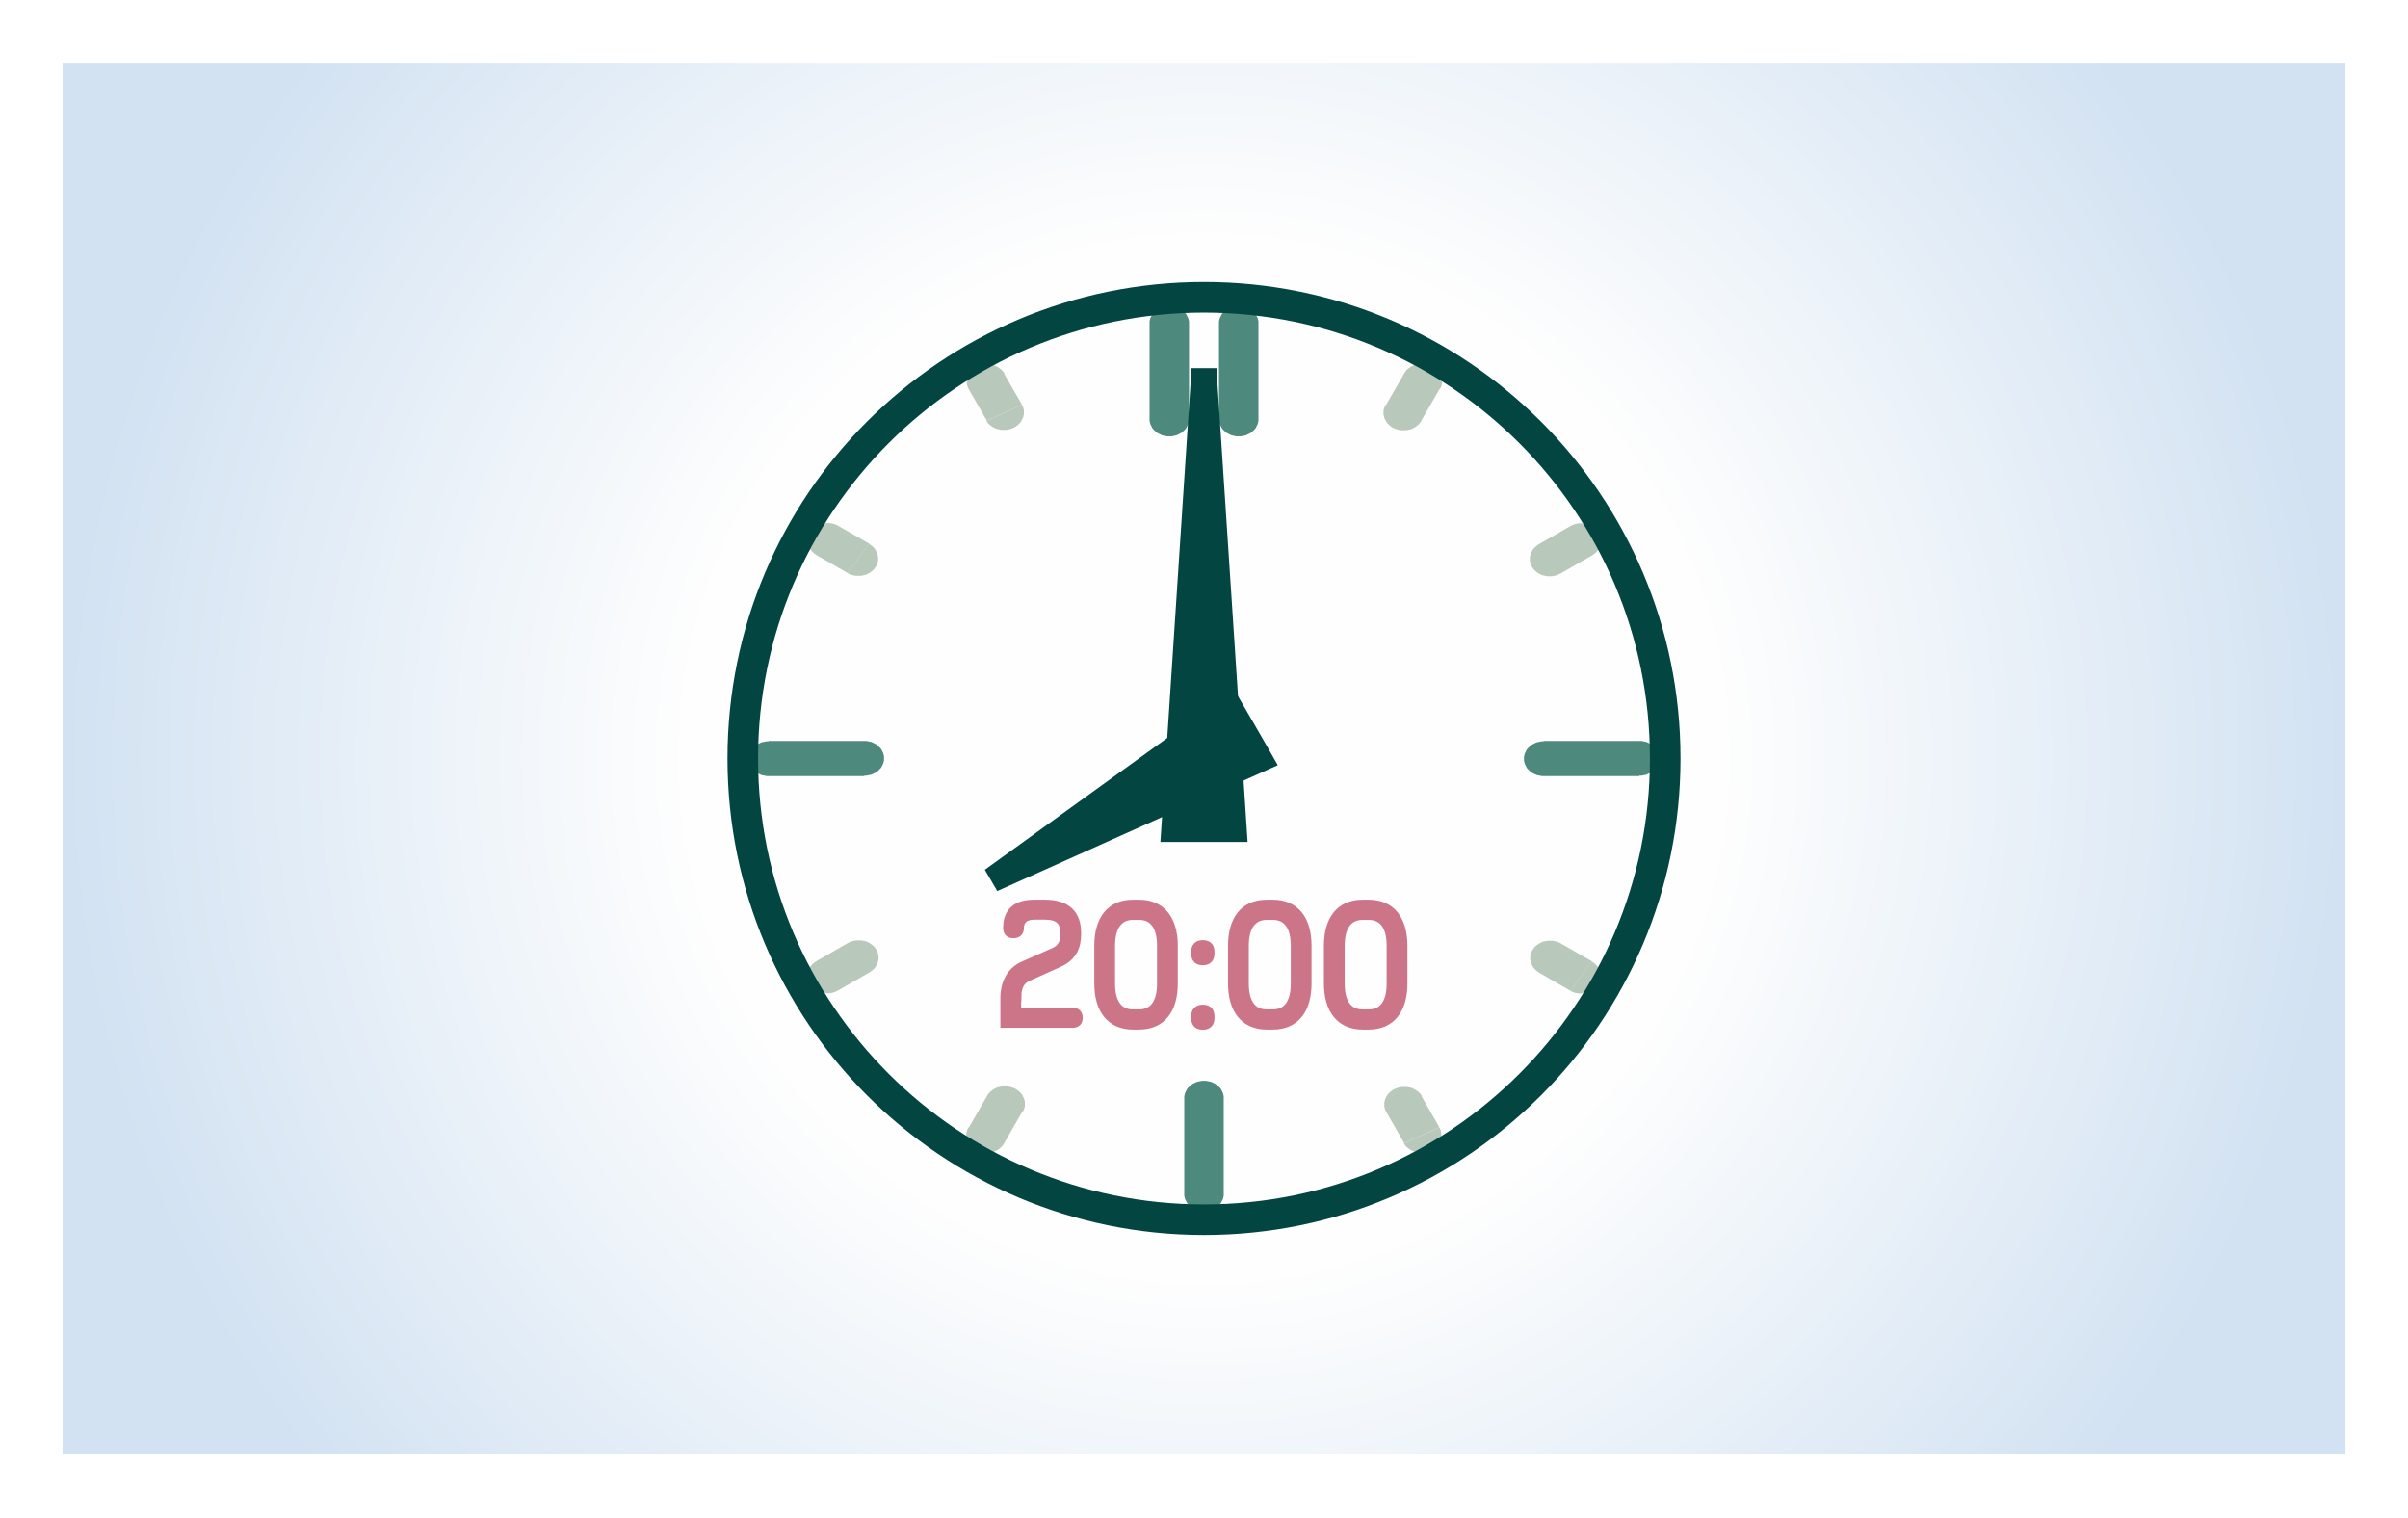
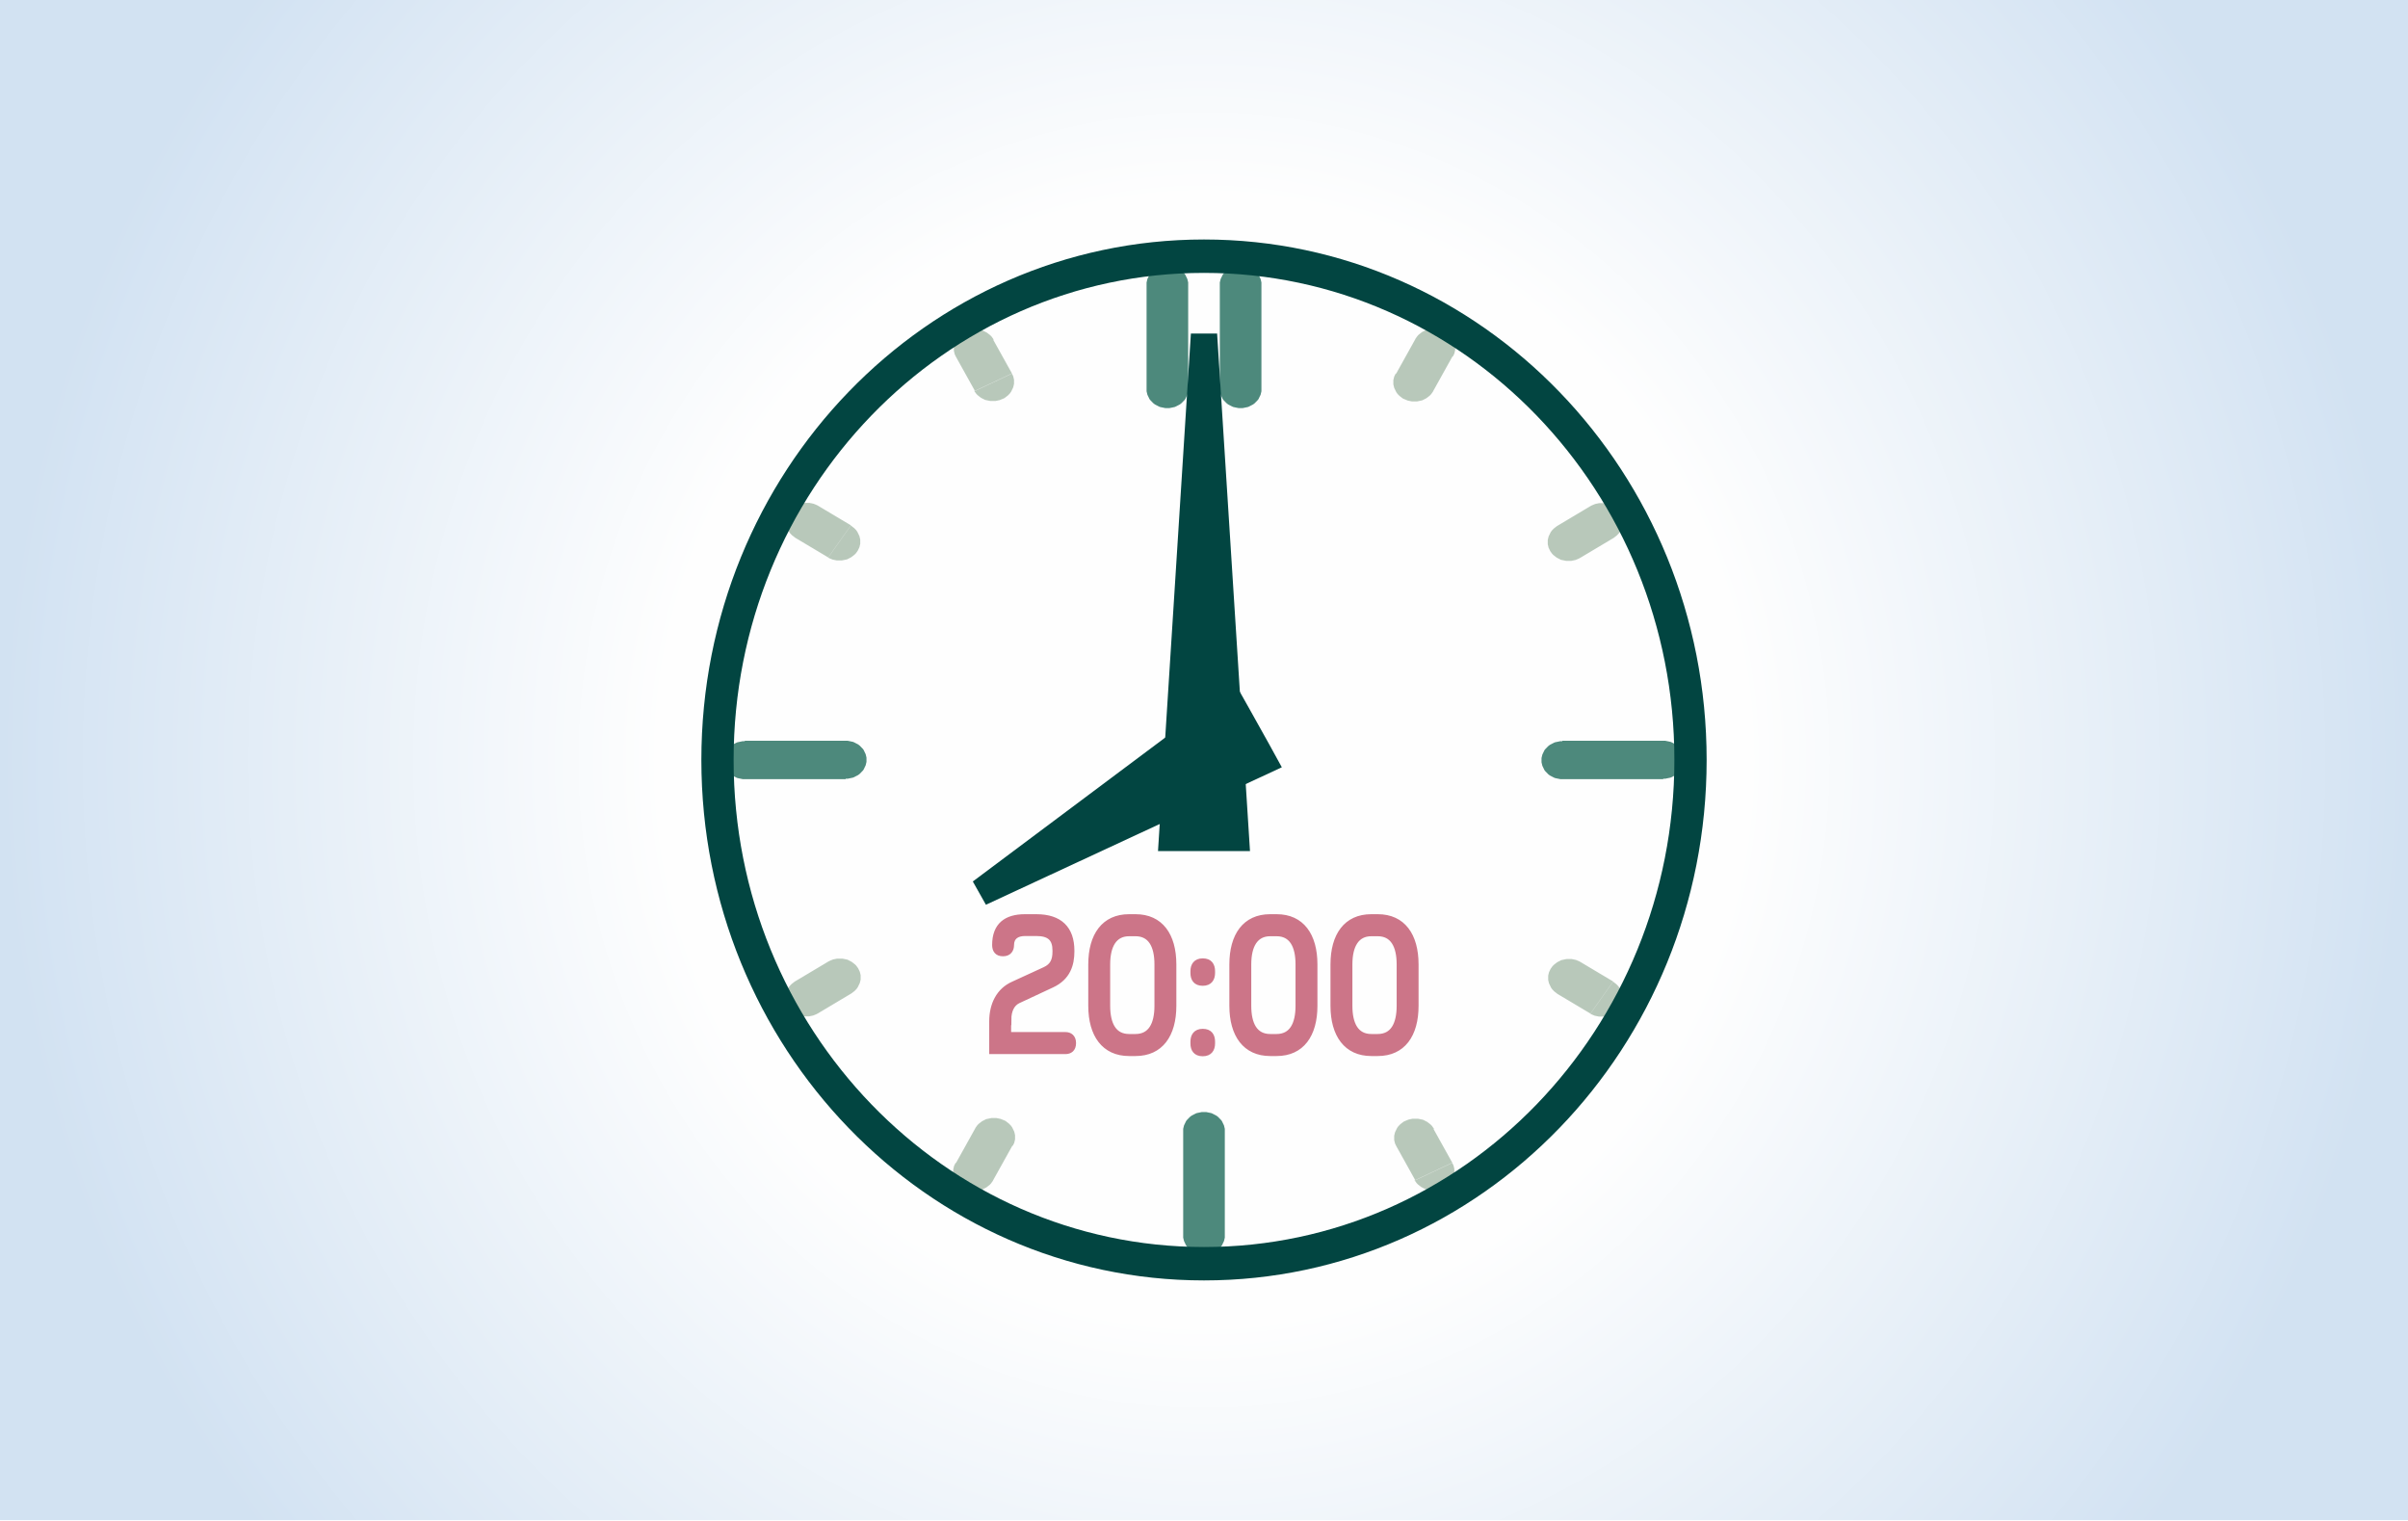
- <svg xmlns="http://www.w3.org/2000/svg" xml:space="preserve" width="122.061mm" height="76.906mm" version="1.1" style="shape-rendering:geometricPrecision; text-rendering:geometricPrecision; image-rendering:optimizeQuality; fill-rule:evenodd; clip-rule:evenodd" viewBox="0 0 12206 7691">
-   <defs>
-     <style type="text/css">
-    
+ <svg xmlns="http://www.w3.org/2000/svg" id="svg51" viewBox="0 0 12197.192 7699.815" style="clip-rule:evenodd;fill-rule:evenodd;image-rendering:optimizeQuality;shape-rendering:geometricPrecision;text-rendering:geometricPrecision" version="1.1" height="291" width="461" xml:space="preserve">
+   <defs id="defs11">
+     <style id="style2" type="text/css">
    .str0 {stroke:#CC7588;stroke-width:22.26}
    .str1 {stroke:#024541;stroke-width:155.02;stroke-linecap:round;stroke-linejoin:round}
    .fil6 {fill:none}
    .fil4 {fill:#024541}
    .fil2 {fill:#FEFEFE}
    .fil1 {fill:#4D897C;fill-rule:nonzero}
    .fil5 {fill:#B8C8BA;fill-rule:nonzero}
    .fil3 {fill:#CC7588;fill-rule:nonzero}
    .fil0 {fill:url(#id0)}
-    
-   </style>
-     <radialGradient id="id0" gradientUnits="userSpaceOnUse" cx="6103.05" cy="3845.28" r="5785.57" fx="6103.05" fy="3845.28">
-       <stop offset="0" style="stop-color:#FEFEFE" />
-       <stop offset="0.451" style="stop-color:#FEFEFE" />
-       <stop offset="1" style="stop-color:#D2E2F2" />
+    </style>
+     <radialGradient fy="3845.28" fx="6103.05" r="5785.57" cy="3845.28" cx="6103.05" gradientUnits="userSpaceOnUse" id="id0">
+       <stop id="stop4" style="stop-color:#FEFEFE" offset="0" />
+       <stop id="stop6" style="stop-color:#FEFEFE" offset="0.451" />
+       <stop id="stop8" style="stop-color:#D2E2F2" offset="1" />
    </radialGradient>
  </defs>
-   <g id="Layer_x0020_1">
-     <polygon class="fil0" points="317,318 317,7373 11889,7373 11889,318 " />
-     <g>
-       <path class="fil1" d="M3896 3756l0 178 -5 0 -5 0 -5 -1 -5 -1 -5 -1 -5 -1 -5 -1 -5 -2 -4 -2 -4 -2 -4 -2 -4 -2 -4 -2 -4 -3 -4 -3 -3 -3 -3 -3 -3 -3 -3 -3 -3 -3 -3 -4 -2 -4 -2 -4 -2 -4 -2 -4 -2 -4 -1 -4 -1 -4 -1 -4 -1 -4 0 -5 0 -5 0 -5 0 -5 1 -4 1 -4 1 -4 1 -4 2 -4 2 -4 2 -4 2 -4 2 -4 3 -4 3 -3 3 -3 3 -3 3 -3 3 -3 4 -3 4 -3 4 -2 4 -2 4 -2 4 -2 4 -2 5 -2 5 -1 5 -1 5 -1 5 -1 5 -1 5 0 5 0zm485 178l-485 0 0 -178 485 0 0 178zm0 0l0 -178 5 0 5 0 5 1 5 1 5 1 5 1 5 1 5 2 4 2 4 2 4 2 4 2 4 2 4 3 4 3 3 3 3 3 3 3 3 3 3 3 3 4 2 4 2 4 2 4 2 4 2 4 1 4 1 4 1 4 1 4 0 5 0 5 0 5 0 5 -1 4 -1 4 -1 4 -1 4 -2 4 -2 4 -2 4 -2 4 -2 4 -3 4 -3 3 -3 3 -3 3 -3 3 -3 3 -4 3 -4 3 -4 2 -4 2 -4 2 -4 2 -4 2 -5 2 -5 1 -5 1 -5 1 -5 1 -5 1 -5 0 -5 0z" />
+   <g transform="matrix(1.054095,0,0,1.091398,-334.5468,-347.0647)" id="Layer_x0020_1">
+     <polygon style="fill:url(#id0)" id="polygon14" points="11889,318 317,318 317,7373 11889,7373 " class="fil0" />
+     <g id="g18">
+       <path style="fill:#4d897c;fill-rule:nonzero" id="path16" d="m 3896,3756 v 178 h -5 -5 l -5,-1 -5,-1 -5,-1 -5,-1 -5,-1 -5,-2 -4,-2 -4,-2 -4,-2 -4,-2 -4,-2 -4,-3 -4,-3 -3,-3 -3,-3 -3,-3 -3,-3 -3,-3 -3,-4 -2,-4 -2,-4 -2,-4 -2,-4 -2,-4 -1,-4 -1,-4 -1,-4 -1,-4 v -5 -5 -5 -5 l 1,-4 1,-4 1,-4 1,-4 2,-4 2,-4 2,-4 2,-4 2,-4 3,-4 3,-3 3,-3 3,-3 3,-3 3,-3 4,-3 4,-3 4,-2 4,-2 4,-2 4,-2 4,-2 5,-2 5,-1 5,-1 5,-1 5,-1 5,-1 h 5 5 z m 485,178 h -485 v -178 h 485 z m 0,0 v -178 h 5 5 l 5,1 5,1 5,1 5,1 5,1 5,2 4,2 4,2 4,2 4,2 4,2 4,3 4,3 3,3 3,3 3,3 3,3 3,3 3,4 2,4 2,4 2,4 2,4 2,4 1,4 1,4 1,4 1,4 v 5 5 5 5 l -1,4 -1,4 -1,4 -1,4 -2,4 -2,4 -2,4 -2,4 -2,4 -3,4 -3,3 -3,3 -3,3 -3,3 -3,3 -4,3 -4,3 -4,2 -4,2 -4,2 -4,2 -4,2 -5,2 -5,1 -5,1 -5,1 -5,1 -5,1 h -5 -5 z" class="fil1" />
    </g>
-     <g>
-       <path class="fil1" d="M5827 2124l200 0 0 5 0 5 -1 4 -1 4 -1 4 -1 4 -2 4 -2 4 -2 4 -2 4 -2 4 -3 4 -3 3 -3 3 -3 3 -3 3 -3 3 -4 3 -4 3 -4 2 -4 2 -4 2 -4 2 -4 2 -5 2 -5 1 -5 1 -5 1 -5 1 -5 1 -5 0 -5 0 -5 0 -5 0 -5 -1 -5 -1 -5 -1 -5 -1 -5 -1 -5 -2 -4 -2 -4 -2 -4 -2 -4 -2 -4 -2 -4 -3 -4 -3 -3 -3 -3 -3 -3 -3 -3 -3 -3 -3 -3 -4 -2 -4 -2 -4 -2 -4 -2 -4 -2 -4 -1 -4 -1 -4 -1 -4 -1 -4 0 -5 0 -5zm200 -485l0 485 -200 0 0 -485 200 0zm0 0l-200 0 0 -5 0 -5 1 -4 1 -4 1 -4 1 -4 2 -4 2 -4 2 -4 2 -4 2 -4 3 -4 3 -3 3 -3 3 -3 3 -3 3 -3 4 -3 4 -3 4 -2 4 -2 4 -2 4 -2 4 -2 5 -2 5 -1 5 -1 5 -1 5 -1 5 -1 5 0 5 0 5 0 5 0 5 1 5 1 5 1 5 1 5 1 5 2 4 2 4 2 4 2 4 2 4 2 4 3 4 3 3 3 3 3 3 3 3 3 3 3 3 4 2 4 2 4 2 4 2 4 2 4 1 4 1 4 1 4 1 4 0 5 0 5z" />
+     <g id="g22">
+       <path style="fill:#4d897c;fill-rule:nonzero" id="path20" d="m 5827,2124 h 200 v 5 5 l -1,4 -1,4 -1,4 -1,4 -2,4 -2,4 -2,4 -2,4 -2,4 -3,4 -3,3 -3,3 -3,3 -3,3 -3,3 -4,3 -4,3 -4,2 -4,2 -4,2 -4,2 -4,2 -5,2 -5,1 -5,1 -5,1 -5,1 -5,1 h -5 -5 -5 -5 l -5,-1 -5,-1 -5,-1 -5,-1 -5,-1 -5,-2 -4,-2 -4,-2 -4,-2 -4,-2 -4,-2 -4,-3 -4,-3 -3,-3 -3,-3 -3,-3 -3,-3 -3,-3 -3,-4 -2,-4 -2,-4 -2,-4 -2,-4 -2,-4 -1,-4 -1,-4 -1,-4 -1,-4 v -5 z m 200,-485 v 485 h -200 v -485 z m 0,0 h -200 v -5 -5 l 1,-4 1,-4 1,-4 1,-4 2,-4 2,-4 2,-4 2,-4 2,-4 3,-4 3,-3 3,-3 3,-3 3,-3 3,-3 4,-3 4,-3 4,-2 4,-2 4,-2 4,-2 4,-2 5,-2 5,-1 5,-1 5,-1 5,-1 5,-1 h 5 5 5 5 l 5,1 5,1 5,1 5,1 5,1 5,2 4,2 4,2 4,2 4,2 4,2 4,3 4,3 3,3 3,3 3,3 3,3 3,3 3,4 2,4 2,4 2,4 2,4 2,4 1,4 1,4 1,4 1,4 v 5 z" class="fil1" />
    </g>
-     <g>
-       <path class="fil1" d="M6179 2124l200 0 0 5 0 5 -1 4 -1 4 -1 4 -1 4 -2 4 -2 4 -2 4 -2 4 -2 4 -3 4 -3 3 -3 3 -3 3 -3 3 -3 3 -4 3 -4 3 -4 2 -4 2 -4 2 -4 2 -4 2 -5 2 -5 1 -5 1 -5 1 -5 1 -5 1 -5 0 -5 0 -5 0 -5 0 -5 -1 -5 -1 -5 -1 -5 -1 -5 -1 -5 -2 -4 -2 -4 -2 -4 -2 -4 -2 -4 -2 -4 -3 -4 -3 -3 -3 -3 -3 -3 -3 -3 -3 -3 -3 -3 -4 -2 -4 -2 -4 -2 -4 -2 -4 -2 -4 -1 -4 -1 -4 -1 -4 -1 -4 0 -5 0 -5zm200 -485l0 485 -200 0 0 -485 200 0zm0 0l-200 0 0 -5 0 -5 1 -4 1 -4 1 -4 1 -4 2 -4 2 -4 2 -4 2 -4 2 -4 3 -4 3 -3 3 -3 3 -3 3 -3 3 -3 4 -3 4 -3 4 -2 4 -2 4 -2 4 -2 4 -2 5 -2 5 -1 5 -1 5 -1 5 -1 5 -1 5 0 5 0 5 0 5 0 5 1 5 1 5 1 5 1 5 1 5 2 4 2 4 2 4 2 4 2 4 2 4 3 4 3 3 3 3 3 3 3 3 3 3 3 3 4 2 4 2 4 2 4 2 4 2 4 1 4 1 4 1 4 1 4 0 5 0 5z" />
+     <g id="g26">
+       <path style="fill:#4d897c;fill-rule:nonzero" id="path24" d="m 6179,2124 h 200 v 5 5 l -1,4 -1,4 -1,4 -1,4 -2,4 -2,4 -2,4 -2,4 -2,4 -3,4 -3,3 -3,3 -3,3 -3,3 -3,3 -4,3 -4,3 -4,2 -4,2 -4,2 -4,2 -4,2 -5,2 -5,1 -5,1 -5,1 -5,1 -5,1 h -5 -5 -5 -5 l -5,-1 -5,-1 -5,-1 -5,-1 -5,-1 -5,-2 -4,-2 -4,-2 -4,-2 -4,-2 -4,-2 -4,-3 -4,-3 -3,-3 -3,-3 -3,-3 -3,-3 -3,-3 -3,-4 -2,-4 -2,-4 -2,-4 -2,-4 -2,-4 -1,-4 -1,-4 -1,-4 -1,-4 v -5 z m 200,-485 v 485 h -200 v -485 z m 0,0 h -200 v -5 -5 l 1,-4 1,-4 1,-4 1,-4 2,-4 2,-4 2,-4 2,-4 2,-4 3,-4 3,-3 3,-3 3,-3 3,-3 3,-3 4,-3 4,-3 4,-2 4,-2 4,-2 4,-2 4,-2 5,-2 5,-1 5,-1 5,-1 5,-1 5,-1 h 5 5 5 5 l 5,1 5,1 5,1 5,1 5,1 5,2 4,2 4,2 4,2 4,2 4,2 4,3 4,3 3,3 3,3 3,3 3,3 3,3 3,4 2,4 2,4 2,4 2,4 2,4 1,4 1,4 1,4 1,4 v 5 z" class="fil1" />
    </g>
-     <g>
-       <path class="fil1" d="M7825 3756l0 178 -5 0 -5 0 -5 -1 -5 -1 -5 -1 -5 -1 -5 -1 -5 -2 -4 -2 -4 -2 -4 -2 -4 -2 -4 -2 -4 -3 -4 -3 -3 -3 -3 -3 -3 -3 -3 -3 -3 -3 -3 -4 -2 -4 -2 -4 -2 -4 -2 -4 -2 -4 -1 -4 -1 -4 -1 -4 -1 -4 0 -5 0 -5 0 -5 0 -5 1 -4 1 -4 1 -4 1 -4 2 -4 2 -4 2 -4 2 -4 2 -4 3 -4 3 -3 3 -3 3 -3 3 -3 3 -3 4 -3 4 -3 4 -2 4 -2 4 -2 4 -2 4 -2 5 -2 5 -1 5 -1 5 -1 5 -1 5 -1 5 0 5 0zm485 178l-485 0 0 -178 485 0 0 178zm0 0l0 -178 5 0 5 0 5 1 5 1 5 1 5 1 5 1 5 2 4 2 4 2 4 2 4 2 4 2 4 3 4 3 3 3 3 3 3 3 3 3 3 3 3 4 2 4 2 4 2 4 2 4 2 4 1 4 1 4 1 4 1 4 0 5 0 5 0 5 0 5 -1 4 -1 4 -1 4 -1 4 -2 4 -2 4 -2 4 -2 4 -2 4 -3 4 -3 3 -3 3 -3 3 -3 3 -3 3 -4 3 -4 3 -4 2 -4 2 -4 2 -4 2 -4 2 -5 2 -5 1 -5 1 -5 1 -5 1 -5 1 -5 0 -5 0z" />
+     <g id="g30">
+       <path style="fill:#4d897c;fill-rule:nonzero" id="path28" d="m 7825,3756 v 178 h -5 -5 l -5,-1 -5,-1 -5,-1 -5,-1 -5,-1 -5,-2 -4,-2 -4,-2 -4,-2 -4,-2 -4,-2 -4,-3 -4,-3 -3,-3 -3,-3 -3,-3 -3,-3 -3,-3 -3,-4 -2,-4 -2,-4 -2,-4 -2,-4 -2,-4 -1,-4 -1,-4 -1,-4 -1,-4 v -5 -5 -5 -5 l 1,-4 1,-4 1,-4 1,-4 2,-4 2,-4 2,-4 2,-4 2,-4 3,-4 3,-3 3,-3 3,-3 3,-3 3,-3 4,-3 4,-3 4,-2 4,-2 4,-2 4,-2 4,-2 5,-2 5,-1 5,-1 5,-1 5,-1 5,-1 h 5 5 z m 485,178 h -485 v -178 h 485 z m 0,0 v -178 h 5 5 l 5,1 5,1 5,1 5,1 5,1 5,2 4,2 4,2 4,2 4,2 4,2 4,3 4,3 3,3 3,3 3,3 3,3 3,3 3,4 2,4 2,4 2,4 2,4 2,4 1,4 1,4 1,4 1,4 v 5 5 5 5 l -1,4 -1,4 -1,4 -1,4 -2,4 -2,4 -2,4 -2,4 -2,4 -3,4 -3,3 -3,3 -3,3 -3,3 -3,3 -4,3 -4,3 -4,2 -4,2 -4,2 -4,2 -4,2 -5,2 -5,1 -5,1 -5,1 -5,1 -5,1 h -5 -5 z" class="fil1" />
    </g>
-     <polygon class="fil2" points="4793,4236 7413,4236 7413,5439 4793,5439 " />
-     <g>
-       <path class="fil1" d="M6003 6052l200 0 0 5 0 5 -1 4 -1 4 -1 4 -1 4 -2 4 -2 4 -2 4 -2 4 -2 4 -3 4 -3 3 -3 3 -3 3 -3 3 -3 3 -4 3 -4 3 -4 2 -4 2 -4 2 -4 2 -4 2 -5 2 -5 1 -5 1 -5 1 -5 1 -5 1 -5 0 -5 0 -5 0 -5 0 -5 -1 -5 -1 -5 -1 -5 -1 -5 -1 -5 -2 -4 -2 -4 -2 -4 -2 -4 -2 -4 -2 -4 -3 -4 -3 -3 -3 -3 -3 -3 -3 -3 -3 -3 -3 -3 -4 -2 -4 -2 -4 -2 -4 -2 -4 -2 -4 -1 -4 -1 -4 -1 -4 -1 -4 0 -5 0 -5zm200 -485l0 485 -200 0 0 -485 200 0zm0 0l-200 0 0 -5 0 -5 1 -4 1 -4 1 -4 1 -4 2 -4 2 -4 2 -4 2 -4 2 -4 3 -4 3 -3 3 -3 3 -3 3 -3 3 -3 4 -3 4 -3 4 -2 4 -2 4 -2 4 -2 4 -2 5 -2 5 -1 5 -1 5 -1 5 -1 5 -1 5 0 5 0 5 0 5 0 5 1 5 1 5 1 5 1 5 1 5 2 4 2 4 2 4 2 4 2 4 2 4 3 4 3 3 3 3 3 3 3 3 3 3 3 3 4 2 4 2 4 2 4 2 4 2 4 1 4 1 4 1 4 1 4 0 5 0 5z" />
+     <polygon style="fill:#fefefe" id="polygon32" points="4793,5439 4793,4236 7413,4236 7413,5439 " class="fil2" />
+     <g id="g36">
+       <path style="fill:#4d897c;fill-rule:nonzero" id="path34" d="m 6003,6052 h 200 v 5 5 l -1,4 -1,4 -1,4 -1,4 -2,4 -2,4 -2,4 -2,4 -2,4 -3,4 -3,3 -3,3 -3,3 -3,3 -3,3 -4,3 -4,3 -4,2 -4,2 -4,2 -4,2 -4,2 -5,2 -5,1 -5,1 -5,1 -5,1 -5,1 h -5 -5 -5 -5 l -5,-1 -5,-1 -5,-1 -5,-1 -5,-1 -5,-2 -4,-2 -4,-2 -4,-2 -4,-2 -4,-2 -4,-3 -4,-3 -3,-3 -3,-3 -3,-3 -3,-3 -3,-3 -3,-4 -2,-4 -2,-4 -2,-4 -2,-4 -2,-4 -1,-4 -1,-4 -1,-4 -1,-4 v -5 z m 200,-485 v 485 h -200 v -485 z m 0,0 h -200 v -5 -5 l 1,-4 1,-4 1,-4 1,-4 2,-4 2,-4 2,-4 2,-4 2,-4 3,-4 3,-3 3,-3 3,-3 3,-3 3,-3 4,-3 4,-3 4,-2 4,-2 4,-2 4,-2 4,-2 5,-2 5,-1 5,-1 5,-1 5,-1 5,-1 h 5 5 5 5 l 5,1 5,1 5,1 5,1 5,1 5,2 4,2 4,2 4,2 4,2 4,2 4,3 4,3 3,3 3,3 3,3 3,3 3,3 3,4 2,4 2,4 2,4 2,4 2,4 1,4 1,4 1,4 1,4 v 5 z" class="fil1" />
    </g>
-     <path class="fil3 str0" d="M5166 5050c0,-41 15,-72 44,-86l162 -73c79,-35 97,-97 97,-157l0 -4c0,-102 -57,-158 -172,-158l-54 0c-91,0 -147,39 -147,132 0,23 11,41 41,41 30,0 42,-19 42,-41 0,-37 26,-53 64,-53l54 0c63,0 89,24 89,79l0 4c0,42 -13,67 -49,83l-151 67c-71,30 -104,97 -104,174l0 141 355 0c22,0 40,-11 40,-40 0,-28 -18,-40 -40,-40l-272 0 0 -70zm475 -256c0,-88 33,-142 102,-142l31 0c70,0 102,54 102,142l0 192c0,88 -32,142 -102,142l-31 0c-70,0 -102,-54 -102,-142l0 -192zm318 0c0,-135 -63,-222 -185,-222l-31 0c-122,0 -185,87 -185,222l0 192c0,135 64,222 185,222l31 0c122,0 185,-87 185,-222l0 -192zm186 31c0,-26 -12,-48 -48,-48 -35,0 -48,22 -48,48l0 9c0,26 12,48 48,48 35,0 48,-22 48,-48l0 -9zm0 327c0,-26 -12,-48 -48,-48 -35,0 -48,22 -48,48l0 9c0,26 12,48 48,48 35,0 48,-22 48,-48l0 -9zm174 -358c0,-88 33,-142 102,-142l31 0c70,0 102,54 102,142l0 192c0,88 -32,142 -102,142l-31 0c-70,0 -102,-54 -102,-142l0 -192zm318 0c0,-135 -63,-222 -185,-222l-31 0c-122,0 -185,87 -185,222l0 192c0,135 64,222 185,222l31 0c122,0 185,-87 185,-222l0 -192zm168 0c0,-88 33,-142 102,-142l31 0c70,0 102,54 102,142l0 192c0,88 -32,142 -102,142l-31 0c-70,0 -102,-54 -102,-142l0 -192zm318 0c0,-135 -63,-222 -185,-222l-31 0c-122,0 -185,87 -185,222l0 192c0,135 64,222 185,222l31 0c122,0 185,-87 185,-222l0 -192z" />
-     <polygon class="fil4" points="6199,4268 6007,4268 5882,4268 6040,1866 6166,1866 6324,4268 " />
-     <polygon class="fil4" points="6319,3604 6415,3770 6477,3879 5055,4517 4992,4409 6256,3496 " />
-     <g>
-       <path class="fil5" d="M5002 2133l178 -81 2 4 2 4 2 4 1 4 1 4 1 4 1 4 0 4 0 4 0 4 0 4 0 4 -1 4 -1 4 -1 4 -1 4 -2 4 -2 4 -2 4 -2 4 -2 4 -3 4 -3 4 -3 3 -3 3 -3 3 -4 3 -4 3 -4 3 -4 3 -4 2 -5 2 -5 2 -5 2 -5 2 -5 1 -5 1 -5 1 -5 1 -5 0 -5 0 -5 0 -5 0 -5 0 -5 -1 -5 -1 -5 -1 -5 -1 -5 -1 -4 -2 -4 -2 -4 -2 -4 -2 -4 -2 -4 -3 -4 -3 -4 -3 -4 -3 -3 -3 -3 -3 -3 -4 -3 -4 -3 -4 -2 -4zm87 -240l91 158 -178 81 -91 -158 178 -81zm0 0l-178 81 -2 -4 -2 -4 -2 -4 -1 -4 -1 -4 -1 -4 -1 -4 0 -4 0 -4 0 -4 0 -4 0 -4 1 -4 1 -4 1 -4 1 -4 2 -4 2 -4 2 -4 2 -4 2 -4 3 -4 3 -4 3 -3 3 -3 3 -3 4 -3 4 -3 4 -3 4 -3 4 -2 5 -2 5 -2 5 -2 5 -2 5 -1 5 -1 5 -1 5 -1 5 0 5 0 5 0 5 0 5 0 5 1 5 1 5 1 5 1 5 1 4 2 4 2 4 2 4 2 4 2 4 3 4 3 4 3 4 3 3 3 3 3 3 4 3 4 3 4 2 4zm2207 81l-178 -81 2 -4 3 -4 3 -4 3 -4 3 -3 3 -3 4 -3 4 -3 4 -3 4 -3 4 -2 4 -2 4 -2 4 -2 4 -2 5 -1 5 -1 5 -1 5 -1 5 -1 5 0 5 0 5 0 5 0 5 0 5 1 5 1 5 1 5 1 5 2 5 2 5 2 5 2 4 2 4 3 4 3 4 3 4 3 3 3 3 3 3 3 3 4 3 4 2 4 2 4 2 4 2 4 2 4 1 4 1 4 1 4 1 4 0 4 0 4 0 4 0 4 0 4 -1 4 -1 4 -1 4 -1 4 -2 4 -2 4 -2 4zm-269 77l91 -158 178 81 -91 158 -178 -81zm0 0l178 81 -2 4 -3 4 -3 4 -3 4 -3 3 -3 3 -4 3 -4 3 -4 3 -4 3 -4 2 -4 2 -4 2 -4 2 -4 2 -5 1 -5 1 -5 1 -5 1 -5 1 -5 0 -5 0 -5 0 -5 0 -5 0 -5 -1 -5 -1 -5 -1 -5 -1 -5 -2 -5 -2 -5 -2 -5 -2 -4 -2 -4 -3 -4 -3 -4 -3 -4 -3 -3 -3 -3 -3 -3 -3 -3 -4 -3 -4 -2 -4 -2 -4 -2 -4 -2 -4 -2 -4 -1 -4 -1 -4 -1 -4 -1 -4 0 -4 0 -4 0 -4 0 -4 0 -4 1 -4 1 -4 1 -4 1 -4 2 -4 2 -4 2 -4zm1042 765l-109 -149 4 -2 4 -2 5 -2 5 -2 5 -2 5 -1 5 -1 5 -1 5 -1 5 0 5 0 5 0 5 0 5 0 5 1 5 1 5 1 5 1 5 1 4 2 4 2 4 2 4 2 4 2 4 3 4 3 4 3 4 3 3 3 3 3 3 4 3 4 3 4 2 4 2 4 2 4 2 4 1 4 1 4 1 4 1 4 0 4 0 4 0 4 0 4 0 4 -1 4 -1 4 -1 4 -1 4 -2 4 -2 4 -2 4 -2 4 -2 4 -3 4 -3 4 -3 3 -3 3 -3 3 -4 3 -4 3 -4 3 -4 3zm-267 -58l158 -91 109 149 -158 91 -109 -149zm0 0l109 149 -4 2 -4 2 -5 2 -5 2 -5 2 -5 1 -5 1 -5 1 -5 1 -5 0 -5 0 -5 0 -5 0 -5 0 -5 -1 -5 -1 -5 -1 -5 -1 -5 -1 -4 -2 -4 -2 -4 -2 -4 -2 -4 -2 -4 -3 -4 -3 -4 -3 -4 -3 -3 -3 -3 -3 -3 -4 -3 -4 -3 -4 -2 -4 -2 -4 -2 -4 -2 -4 -1 -4 -1 -4 -1 -4 -1 -4 0 -4 0 -4 0 -4 0 -4 0 -4 1 -4 1 -4 1 -4 1 -4 2 -4 2 -4 2 -4 2 -4 2 -4 3 -4 3 -4 3 -3 3 -3 3 -3 4 -3 4 -3 4 -3 4 -3zm158 2265l109 -149 4 3 4 3 4 3 4 3 3 3 3 3 3 3 3 4 3 4 2 4 2 4 2 4 2 4 2 4 1 4 1 4 1 4 1 4 0 4 0 4 0 4 0 4 0 4 -1 4 -1 4 -1 4 -1 4 -2 4 -2 4 -2 4 -2 4 -3 4 -3 4 -3 4 -3 3 -3 3 -4 3 -4 3 -4 3 -4 3 -4 2 -4 2 -4 2 -4 2 -4 2 -5 1 -5 1 -5 1 -5 1 -5 1 -5 0 -5 0 -5 0 -5 0 -5 0 -5 -1 -5 -1 -5 -1 -5 -1 -5 -2 -5 -2 -5 -2 -4 -2 -4 -2zm-49 -241l158 91 -109 149 -158 -91 109 -149zm0 0l-109 149 -4 -3 -4 -3 -4 -3 -4 -3 -3 -3 -3 -3 -3 -3 -3 -4 -3 -4 -2 -4 -2 -4 -2 -4 -2 -4 -2 -4 -1 -4 -1 -4 -1 -4 -1 -4 0 -4 0 -4 0 -4 0 -4 0 -4 1 -4 1 -4 1 -4 1 -4 2 -4 2 -4 2 -4 2 -4 3 -4 3 -4 3 -4 3 -3 3 -3 4 -3 4 -3 4 -3 4 -3 4 -2 4 -2 4 -2 4 -2 4 -2 5 -1 5 -1 5 -1 5 -1 5 -1 5 0 5 0 5 0 5 0 5 0 5 1 5 1 5 1 5 1 5 2 5 2 5 2 4 2 4 2zm-793 1014l178 -81 2 4 2 4 2 4 1 4 1 4 1 4 1 4 0 4 0 4 0 4 0 4 0 4 -1 4 -1 4 -1 4 -1 4 -2 4 -2 4 -2 4 -2 4 -2 4 -3 4 -3 4 -3 3 -3 3 -3 3 -4 3 -4 3 -4 3 -4 3 -4 2 -5 2 -5 2 -5 2 -5 2 -5 1 -5 1 -5 1 -5 1 -5 0 -5 0 -5 0 -5 0 -5 0 -5 -1 -5 -1 -5 -1 -5 -1 -5 -1 -4 -2 -4 -2 -4 -2 -4 -2 -4 -2 -4 -3 -4 -3 -4 -3 -4 -3 -3 -3 -3 -3 -3 -4 -3 -4 -3 -4 -2 -4zm87 -240l91 158 -178 81 -91 -158 178 -81zm0 0l-178 81 -2 -4 -2 -4 -2 -4 -1 -4 -1 -4 -1 -4 -1 -4 0 -4 0 -4 0 -4 0 -4 0 -4 1 -4 1 -4 1 -4 1 -4 2 -4 2 -4 2 -4 2 -4 2 -4 3 -4 3 -4 3 -3 3 -3 3 -3 4 -3 4 -3 4 -3 4 -3 4 -2 5 -2 5 -2 5 -2 5 -2 5 -1 5 -1 5 -1 5 -1 5 0 5 0 5 0 5 0 5 0 5 1 5 1 5 1 5 1 5 1 4 2 4 2 4 2 4 2 4 2 4 3 4 3 4 3 4 3 3 3 3 3 3 4 3 4 3 4 2 4zm-2024 81l-178 -81 2 -4 3 -4 3 -4 3 -4 3 -3 3 -3 4 -3 4 -3 4 -3 4 -3 4 -2 4 -2 4 -2 4 -2 4 -2 5 -1 5 -1 5 -1 5 -1 5 -1 5 0 5 0 5 0 5 0 5 0 5 1 5 1 5 1 5 1 5 2 5 2 5 2 5 2 4 2 4 3 4 3 4 3 4 3 3 3 3 3 3 3 3 4 3 4 2 4 2 4 2 4 2 4 2 4 1 4 1 4 1 4 1 4 0 4 0 4 0 4 0 4 0 4 -1 4 -1 4 -1 4 -1 4 -2 4 -2 4 -2 4zm-269 77l91 -158 178 81 -91 158 -178 -81zm0 0l178 81 -2 4 -3 4 -3 4 -3 4 -3 3 -3 3 -4 3 -4 3 -4 3 -4 3 -4 2 -4 2 -4 2 -4 2 -4 2 -5 1 -5 1 -5 1 -5 1 -5 1 -5 0 -5 0 -5 0 -5 0 -5 0 -5 -1 -5 -1 -5 -1 -5 -1 -5 -2 -5 -2 -5 -2 -5 -2 -4 -2 -4 -3 -4 -3 -4 -3 -4 -3 -3 -3 -3 -3 -3 -3 -3 -4 -3 -4 -2 -4 -2 -4 -2 -4 -2 -4 -2 -4 -1 -4 -1 -4 -1 -4 -1 -4 0 -4 0 -4 0 -4 0 -4 0 -4 1 -4 1 -4 1 -4 1 -4 2 -4 2 -4 2 -4zm-506 -784l-109 -149 4 -2 4 -2 5 -2 5 -2 5 -2 5 -1 5 -1 5 -1 5 -1 5 0 5 0 5 0 5 0 5 0 5 1 5 1 5 1 5 1 5 1 4 2 4 2 4 2 4 2 4 2 4 3 4 3 4 3 4 3 3 3 3 3 3 4 3 4 3 4 2 4 2 4 2 4 2 4 1 4 1 4 1 4 1 4 0 4 0 4 0 4 0 4 0 4 -1 4 -1 4 -1 4 -1 4 -2 4 -2 4 -2 4 -2 4 -2 4 -3 4 -3 4 -3 3 -3 3 -3 3 -4 3 -4 3 -4 3 -4 3zm-267 -58l158 -91 109 149 -158 91 -109 -149zm0 0l109 149 -4 2 -4 2 -5 2 -5 2 -5 2 -5 1 -5 1 -5 1 -5 1 -5 0 -5 0 -5 0 -5 0 -5 0 -5 -1 -5 -1 -5 -1 -5 -1 -5 -1 -4 -2 -4 -2 -4 -2 -4 -2 -4 -2 -4 -3 -4 -3 -4 -3 -4 -3 -3 -3 -3 -3 -3 -4 -3 -4 -3 -4 -2 -4 -2 -4 -2 -4 -2 -4 -1 -4 -1 -4 -1 -4 -1 -4 0 -4 0 -4 0 -4 0 -4 0 -4 1 -4 1 -4 1 -4 1 -4 2 -4 2 -4 2 -4 2 -4 2 -4 3 -4 3 -4 3 -3 3 -3 3 -3 4 -3 4 -3 4 -3 4 -3zm158 -1966l109 -149 4 3 4 3 4 3 4 3 3 3 3 3 3 3 3 4 3 4 2 4 2 4 2 4 2 4 2 4 1 4 1 4 1 4 1 4 0 4 0 4 0 4 0 4 0 4 -1 4 -1 4 -1 4 -1 4 -2 4 -2 4 -2 4 -2 4 -3 4 -3 4 -3 4 -3 3 -3 3 -4 3 -4 3 -4 3 -4 3 -4 2 -4 2 -4 2 -4 2 -4 2 -5 1 -5 1 -5 1 -5 1 -5 1 -5 0 -5 0 -5 0 -5 0 -5 0 -5 -1 -5 -1 -5 -1 -5 -1 -5 -2 -5 -2 -5 -2 -4 -2 -4 -2zm-49 -241l158 91 -109 149 -158 -91 109 -149zm0 0l-109 149 -4 -3 -4 -3 -4 -3 -4 -3 -3 -3 -3 -3 -3 -3 -3 -4 -3 -4 -2 -4 -2 -4 -2 -4 -2 -4 -2 -4 -1 -4 -1 -4 -1 -4 -1 -4 0 -4 0 -4 0 -4 0 -4 0 -4 1 -4 1 -4 1 -4 1 -4 2 -4 2 -4 2 -4 2 -4 3 -4 3 -4 3 -4 3 -3 3 -3 4 -3 4 -3 4 -3 4 -3 4 -2 4 -2 4 -2 4 -2 4 -2 5 -1 5 -1 5 -1 5 -1 5 -1 5 0 5 0 5 0 5 0 5 0 5 1 5 1 5 1 5 1 5 2 5 2 5 2 4 2 4 2z" />
+     <path style="fill:#cc7588;fill-rule:nonzero;stroke:#cc7588;stroke-width:22.26" id="path38" d="m 5166,5050 c 0,-41 15,-72 44,-86 l 162,-73 c 79,-35 97,-97 97,-157 v -4 c 0,-102 -57,-158 -172,-158 h -54 c -91,0 -147,39 -147,132 0,23 11,41 41,41 30,0 42,-19 42,-41 0,-37 26,-53 64,-53 h 54 c 63,0 89,24 89,79 v 4 c 0,42 -13,67 -49,83 l -151,67 c -71,30 -104,97 -104,174 v 141 h 355 c 22,0 40,-11 40,-40 0,-28 -18,-40 -40,-40 h -272 v -70 z m 475,-256 c 0,-88 33,-142 102,-142 h 31 c 70,0 102,54 102,142 v 192 c 0,88 -32,142 -102,142 h -31 c -70,0 -102,-54 -102,-142 z m 318,0 c 0,-135 -63,-222 -185,-222 h -31 c -122,0 -185,87 -185,222 v 192 c 0,135 64,222 185,222 h 31 c 122,0 185,-87 185,-222 z m 186,31 c 0,-26 -12,-48 -48,-48 -35,0 -48,22 -48,48 v 9 c 0,26 12,48 48,48 35,0 48,-22 48,-48 z m 0,327 c 0,-26 -12,-48 -48,-48 -35,0 -48,22 -48,48 v 9 c 0,26 12,48 48,48 35,0 48,-22 48,-48 z m 174,-358 c 0,-88 33,-142 102,-142 h 31 c 70,0 102,54 102,142 v 192 c 0,88 -32,142 -102,142 h -31 c -70,0 -102,-54 -102,-142 z m 318,0 c 0,-135 -63,-222 -185,-222 h -31 c -122,0 -185,87 -185,222 v 192 c 0,135 64,222 185,222 h 31 c 122,0 185,-87 185,-222 z m 168,0 c 0,-88 33,-142 102,-142 h 31 c 70,0 102,54 102,142 v 192 c 0,88 -32,142 -102,142 h -31 c -70,0 -102,-54 -102,-142 z m 318,0 c 0,-135 -63,-222 -185,-222 h -31 c -122,0 -185,87 -185,222 v 192 c 0,135 64,222 185,222 h 31 c 122,0 185,-87 185,-222 z" class="fil3 str0" />
+     <polygon style="fill:#024541" id="polygon40" points="6324,4268 6199,4268 6007,4268 5882,4268 6040,1866 6166,1866 " class="fil4" />
+     <polygon style="fill:#024541" id="polygon42" points="6256,3496 6319,3604 6415,3770 6477,3879 5055,4517 4992,4409 " class="fil4" />
+     <g id="g46">
+       <path style="fill:#b8c8ba;fill-rule:nonzero" id="path44" d="m 5002,2133 178,-81 2,4 2,4 2,4 1,4 1,4 1,4 1,4 v 4 4 4 4 4 l -1,4 -1,4 -1,4 -1,4 -2,4 -2,4 -2,4 -2,4 -2,4 -3,4 -3,4 -3,3 -3,3 -3,3 -4,3 -4,3 -4,3 -4,3 -4,2 -5,2 -5,2 -5,2 -5,2 -5,1 -5,1 -5,1 -5,1 h -5 -5 -5 -5 -5 l -5,-1 -5,-1 -5,-1 -5,-1 -5,-1 -4,-2 -4,-2 -4,-2 -4,-2 -4,-2 -4,-3 -4,-3 -4,-3 -4,-3 -3,-3 -3,-3 -3,-4 -3,-4 -3,-4 -2,-4 z m 87,-240 91,158 -178,81 -91,-158 z m 0,0 -178,81 -2,-4 -2,-4 -2,-4 -1,-4 -1,-4 -1,-4 -1,-4 v -4 -4 -4 -4 -4 l 1,-4 1,-4 1,-4 1,-4 2,-4 2,-4 2,-4 2,-4 2,-4 3,-4 3,-4 3,-3 3,-3 3,-3 4,-3 4,-3 4,-3 4,-3 4,-2 5,-2 5,-2 5,-2 5,-2 5,-1 5,-1 5,-1 5,-1 h 5 5 5 5 5 l 5,1 5,1 5,1 5,1 5,1 4,2 4,2 4,2 4,2 4,2 4,3 4,3 4,3 4,3 3,3 3,3 3,4 3,4 3,4 2,4 z m 2207,81 -178,-81 2,-4 3,-4 3,-4 3,-4 3,-3 3,-3 4,-3 4,-3 4,-3 4,-3 4,-2 4,-2 4,-2 4,-2 4,-2 5,-1 5,-1 5,-1 5,-1 5,-1 h 5 5 5 5 5 l 5,1 5,1 5,1 5,1 5,2 5,2 5,2 5,2 4,2 4,3 4,3 4,3 4,3 3,3 3,3 3,3 3,4 3,4 2,4 2,4 2,4 2,4 2,4 1,4 1,4 1,4 1,4 v 4 4 4 4 4 l -1,4 -1,4 -1,4 -1,4 -2,4 -2,4 -2,4 z m -269,77 91,-158 178,81 -91,158 z m 0,0 178,81 -2,4 -3,4 -3,4 -3,4 -3,3 -3,3 -4,3 -4,3 -4,3 -4,3 -4,2 -4,2 -4,2 -4,2 -4,2 -5,1 -5,1 -5,1 -5,1 -5,1 h -5 -5 -5 -5 -5 l -5,-1 -5,-1 -5,-1 -5,-1 -5,-2 -5,-2 -5,-2 -5,-2 -4,-2 -4,-3 -4,-3 -4,-3 -4,-3 -3,-3 -3,-3 -3,-3 -3,-4 -3,-4 -2,-4 -2,-4 -2,-4 -2,-4 -2,-4 -1,-4 -1,-4 -1,-4 -1,-4 v -4 -4 -4 -4 -4 l 1,-4 1,-4 1,-4 1,-4 2,-4 2,-4 2,-4 z m 1042,765 -109,-149 4,-2 4,-2 5,-2 5,-2 5,-2 5,-1 5,-1 5,-1 5,-1 h 5 5 5 5 5 l 5,1 5,1 5,1 5,1 5,1 4,2 4,2 4,2 4,2 4,2 4,3 4,3 4,3 4,3 3,3 3,3 3,4 3,4 3,4 2,4 2,4 2,4 2,4 1,4 1,4 1,4 1,4 v 4 4 4 4 4 l -1,4 -1,4 -1,4 -1,4 -2,4 -2,4 -2,4 -2,4 -2,4 -3,4 -3,4 -3,3 -3,3 -3,3 -4,3 -4,3 -4,3 -4,3 z m -267,-58 158,-91 109,149 -158,91 z m 0,0 109,149 -4,2 -4,2 -5,2 -5,2 -5,2 -5,1 -5,1 -5,1 -5,1 h -5 -5 -5 -5 -5 l -5,-1 -5,-1 -5,-1 -5,-1 -5,-1 -4,-2 -4,-2 -4,-2 -4,-2 -4,-2 -4,-3 -4,-3 -4,-3 -4,-3 -3,-3 -3,-3 -3,-4 -3,-4 -3,-4 -2,-4 -2,-4 -2,-4 -2,-4 -1,-4 -1,-4 -1,-4 -1,-4 v -4 -4 -4 -4 -4 l 1,-4 1,-4 1,-4 1,-4 2,-4 2,-4 2,-4 2,-4 2,-4 3,-4 3,-4 3,-3 3,-3 3,-3 4,-3 4,-3 4,-3 4,-3 z m 158,2265 109,-149 4,3 4,3 4,3 4,3 3,3 3,3 3,3 3,4 3,4 2,4 2,4 2,4 2,4 2,4 1,4 1,4 1,4 1,4 v 4 4 4 4 4 l -1,4 -1,4 -1,4 -1,4 -2,4 -2,4 -2,4 -2,4 -3,4 -3,4 -3,4 -3,3 -3,3 -4,3 -4,3 -4,3 -4,3 -4,2 -4,2 -4,2 -4,2 -4,2 -5,1 -5,1 -5,1 -5,1 -5,1 h -5 -5 -5 -5 -5 l -5,-1 -5,-1 -5,-1 -5,-1 -5,-2 -5,-2 -5,-2 -4,-2 -4,-2 z m -49,-241 158,91 -109,149 -158,-91 z m 0,0 -109,149 -4,-3 -4,-3 -4,-3 -4,-3 -3,-3 -3,-3 -3,-3 -3,-4 -3,-4 -2,-4 -2,-4 -2,-4 -2,-4 -2,-4 -1,-4 -1,-4 -1,-4 -1,-4 v -4 -4 -4 -4 -4 l 1,-4 1,-4 1,-4 1,-4 2,-4 2,-4 2,-4 2,-4 3,-4 3,-4 3,-4 3,-3 3,-3 4,-3 4,-3 4,-3 4,-3 4,-2 4,-2 4,-2 4,-2 4,-2 5,-1 5,-1 5,-1 5,-1 5,-1 h 5 5 5 5 5 l 5,1 5,1 5,1 5,1 5,2 5,2 5,2 4,2 4,2 z m -793,1014 178,-81 2,4 2,4 2,4 1,4 1,4 1,4 1,4 v 4 4 4 4 4 l -1,4 -1,4 -1,4 -1,4 -2,4 -2,4 -2,4 -2,4 -2,4 -3,4 -3,4 -3,3 -3,3 -3,3 -4,3 -4,3 -4,3 -4,3 -4,2 -5,2 -5,2 -5,2 -5,2 -5,1 -5,1 -5,1 -5,1 h -5 -5 -5 -5 -5 l -5,-1 -5,-1 -5,-1 -5,-1 -5,-1 -4,-2 -4,-2 -4,-2 -4,-2 -4,-2 -4,-3 -4,-3 -4,-3 -4,-3 -3,-3 -3,-3 -3,-4 -3,-4 -3,-4 -2,-4 z m 87,-240 91,158 -178,81 -91,-158 z m 0,0 -178,81 -2,-4 -2,-4 -2,-4 -1,-4 -1,-4 -1,-4 -1,-4 v -4 -4 -4 -4 -4 l 1,-4 1,-4 1,-4 1,-4 2,-4 2,-4 2,-4 2,-4 2,-4 3,-4 3,-4 3,-3 3,-3 3,-3 4,-3 4,-3 4,-3 4,-3 4,-2 5,-2 5,-2 5,-2 5,-2 5,-1 5,-1 5,-1 5,-1 h 5 5 5 5 5 l 5,1 5,1 5,1 5,1 5,1 4,2 4,2 4,2 4,2 4,2 4,3 4,3 4,3 4,3 3,3 3,3 3,4 3,4 3,4 2,4 z m -2024,81 -178,-81 2,-4 3,-4 3,-4 3,-4 3,-3 3,-3 4,-3 4,-3 4,-3 4,-3 4,-2 4,-2 4,-2 4,-2 4,-2 5,-1 5,-1 5,-1 5,-1 5,-1 h 5 5 5 5 5 l 5,1 5,1 5,1 5,1 5,2 5,2 5,2 5,2 4,2 4,3 4,3 4,3 4,3 3,3 3,3 3,3 3,4 3,4 2,4 2,4 2,4 2,4 2,4 1,4 1,4 1,4 1,4 v 4 4 4 4 4 l -1,4 -1,4 -1,4 -1,4 -2,4 -2,4 -2,4 z m -269,77 91,-158 178,81 -91,158 z m 0,0 178,81 -2,4 -3,4 -3,4 -3,4 -3,3 -3,3 -4,3 -4,3 -4,3 -4,3 -4,2 -4,2 -4,2 -4,2 -4,2 -5,1 -5,1 -5,1 -5,1 -5,1 h -5 -5 -5 -5 -5 l -5,-1 -5,-1 -5,-1 -5,-1 -5,-2 -5,-2 -5,-2 -5,-2 -4,-2 -4,-3 -4,-3 -4,-3 -4,-3 -3,-3 -3,-3 -3,-3 -3,-4 -3,-4 -2,-4 -2,-4 -2,-4 -2,-4 -2,-4 -1,-4 -1,-4 -1,-4 -1,-4 v -4 -4 -4 -4 -4 l 1,-4 1,-4 1,-4 1,-4 2,-4 2,-4 2,-4 z m -506,-784 -109,-149 4,-2 4,-2 5,-2 5,-2 5,-2 5,-1 5,-1 5,-1 5,-1 h 5 5 5 5 5 l 5,1 5,1 5,1 5,1 5,1 4,2 4,2 4,2 4,2 4,2 4,3 4,3 4,3 4,3 3,3 3,3 3,4 3,4 3,4 2,4 2,4 2,4 2,4 1,4 1,4 1,4 1,4 v 4 4 4 4 4 l -1,4 -1,4 -1,4 -1,4 -2,4 -2,4 -2,4 -2,4 -2,4 -3,4 -3,4 -3,3 -3,3 -3,3 -4,3 -4,3 -4,3 -4,3 z m -267,-58 158,-91 109,149 -158,91 z m 0,0 109,149 -4,2 -4,2 -5,2 -5,2 -5,2 -5,1 -5,1 -5,1 -5,1 h -5 -5 -5 -5 -5 l -5,-1 -5,-1 -5,-1 -5,-1 -5,-1 -4,-2 -4,-2 -4,-2 -4,-2 -4,-2 -4,-3 -4,-3 -4,-3 -4,-3 -3,-3 -3,-3 -3,-4 -3,-4 -3,-4 -2,-4 -2,-4 -2,-4 -2,-4 -1,-4 -1,-4 -1,-4 -1,-4 v -4 -4 -4 -4 -4 l 1,-4 1,-4 1,-4 1,-4 2,-4 2,-4 2,-4 2,-4 2,-4 3,-4 3,-4 3,-3 3,-3 3,-3 4,-3 4,-3 4,-3 4,-3 z m 158,-1966 109,-149 4,3 4,3 4,3 4,3 3,3 3,3 3,3 3,4 3,4 2,4 2,4 2,4 2,4 2,4 1,4 1,4 1,4 1,4 v 4 4 4 4 4 l -1,4 -1,4 -1,4 -1,4 -2,4 -2,4 -2,4 -2,4 -3,4 -3,4 -3,4 -3,3 -3,3 -4,3 -4,3 -4,3 -4,3 -4,2 -4,2 -4,2 -4,2 -4,2 -5,1 -5,1 -5,1 -5,1 -5,1 h -5 -5 -5 -5 -5 l -5,-1 -5,-1 -5,-1 -5,-1 -5,-2 -5,-2 -5,-2 -4,-2 -4,-2 z m -49,-241 158,91 -109,149 -158,-91 z m 0,0 -109,149 -4,-3 -4,-3 -4,-3 -4,-3 -3,-3 -3,-3 -3,-3 -3,-4 -3,-4 -2,-4 -2,-4 -2,-4 -2,-4 -2,-4 -1,-4 -1,-4 -1,-4 -1,-4 v -4 -4 -4 -4 -4 l 1,-4 1,-4 1,-4 1,-4 2,-4 2,-4 2,-4 2,-4 3,-4 3,-4 3,-4 3,-3 3,-3 4,-3 4,-3 4,-3 4,-3 4,-2 4,-2 4,-2 4,-2 4,-2 5,-1 5,-1 5,-1 5,-1 5,-1 h 5 5 5 5 5 l 5,1 5,1 5,1 5,1 5,2 5,2 5,2 4,2 4,2 z" class="fil5" />
    </g>
-     <path class="fil6 str1" d="M6103 1507c1292,0 2338,1047 2338,2338 0,1292 -1047,2338 -2338,2338 -1291,0 -2338,-1047 -2338,-2338 0,-1292 1047,-2338 2338,-2338z" />
+     <path style="fill:none;stroke:#024541;stroke-width:155.02;stroke-linecap:round;stroke-linejoin:round" id="path48" d="m 6103,1507 c 1292,0 2338,1047 2338,2338 0,1292 -1047,2338 -2338,2338 -1291,0 -2338,-1047 -2338,-2338 0,-1292 1047,-2338 2338,-2338 z" class="fil6 str1" />
  </g>
</svg>
